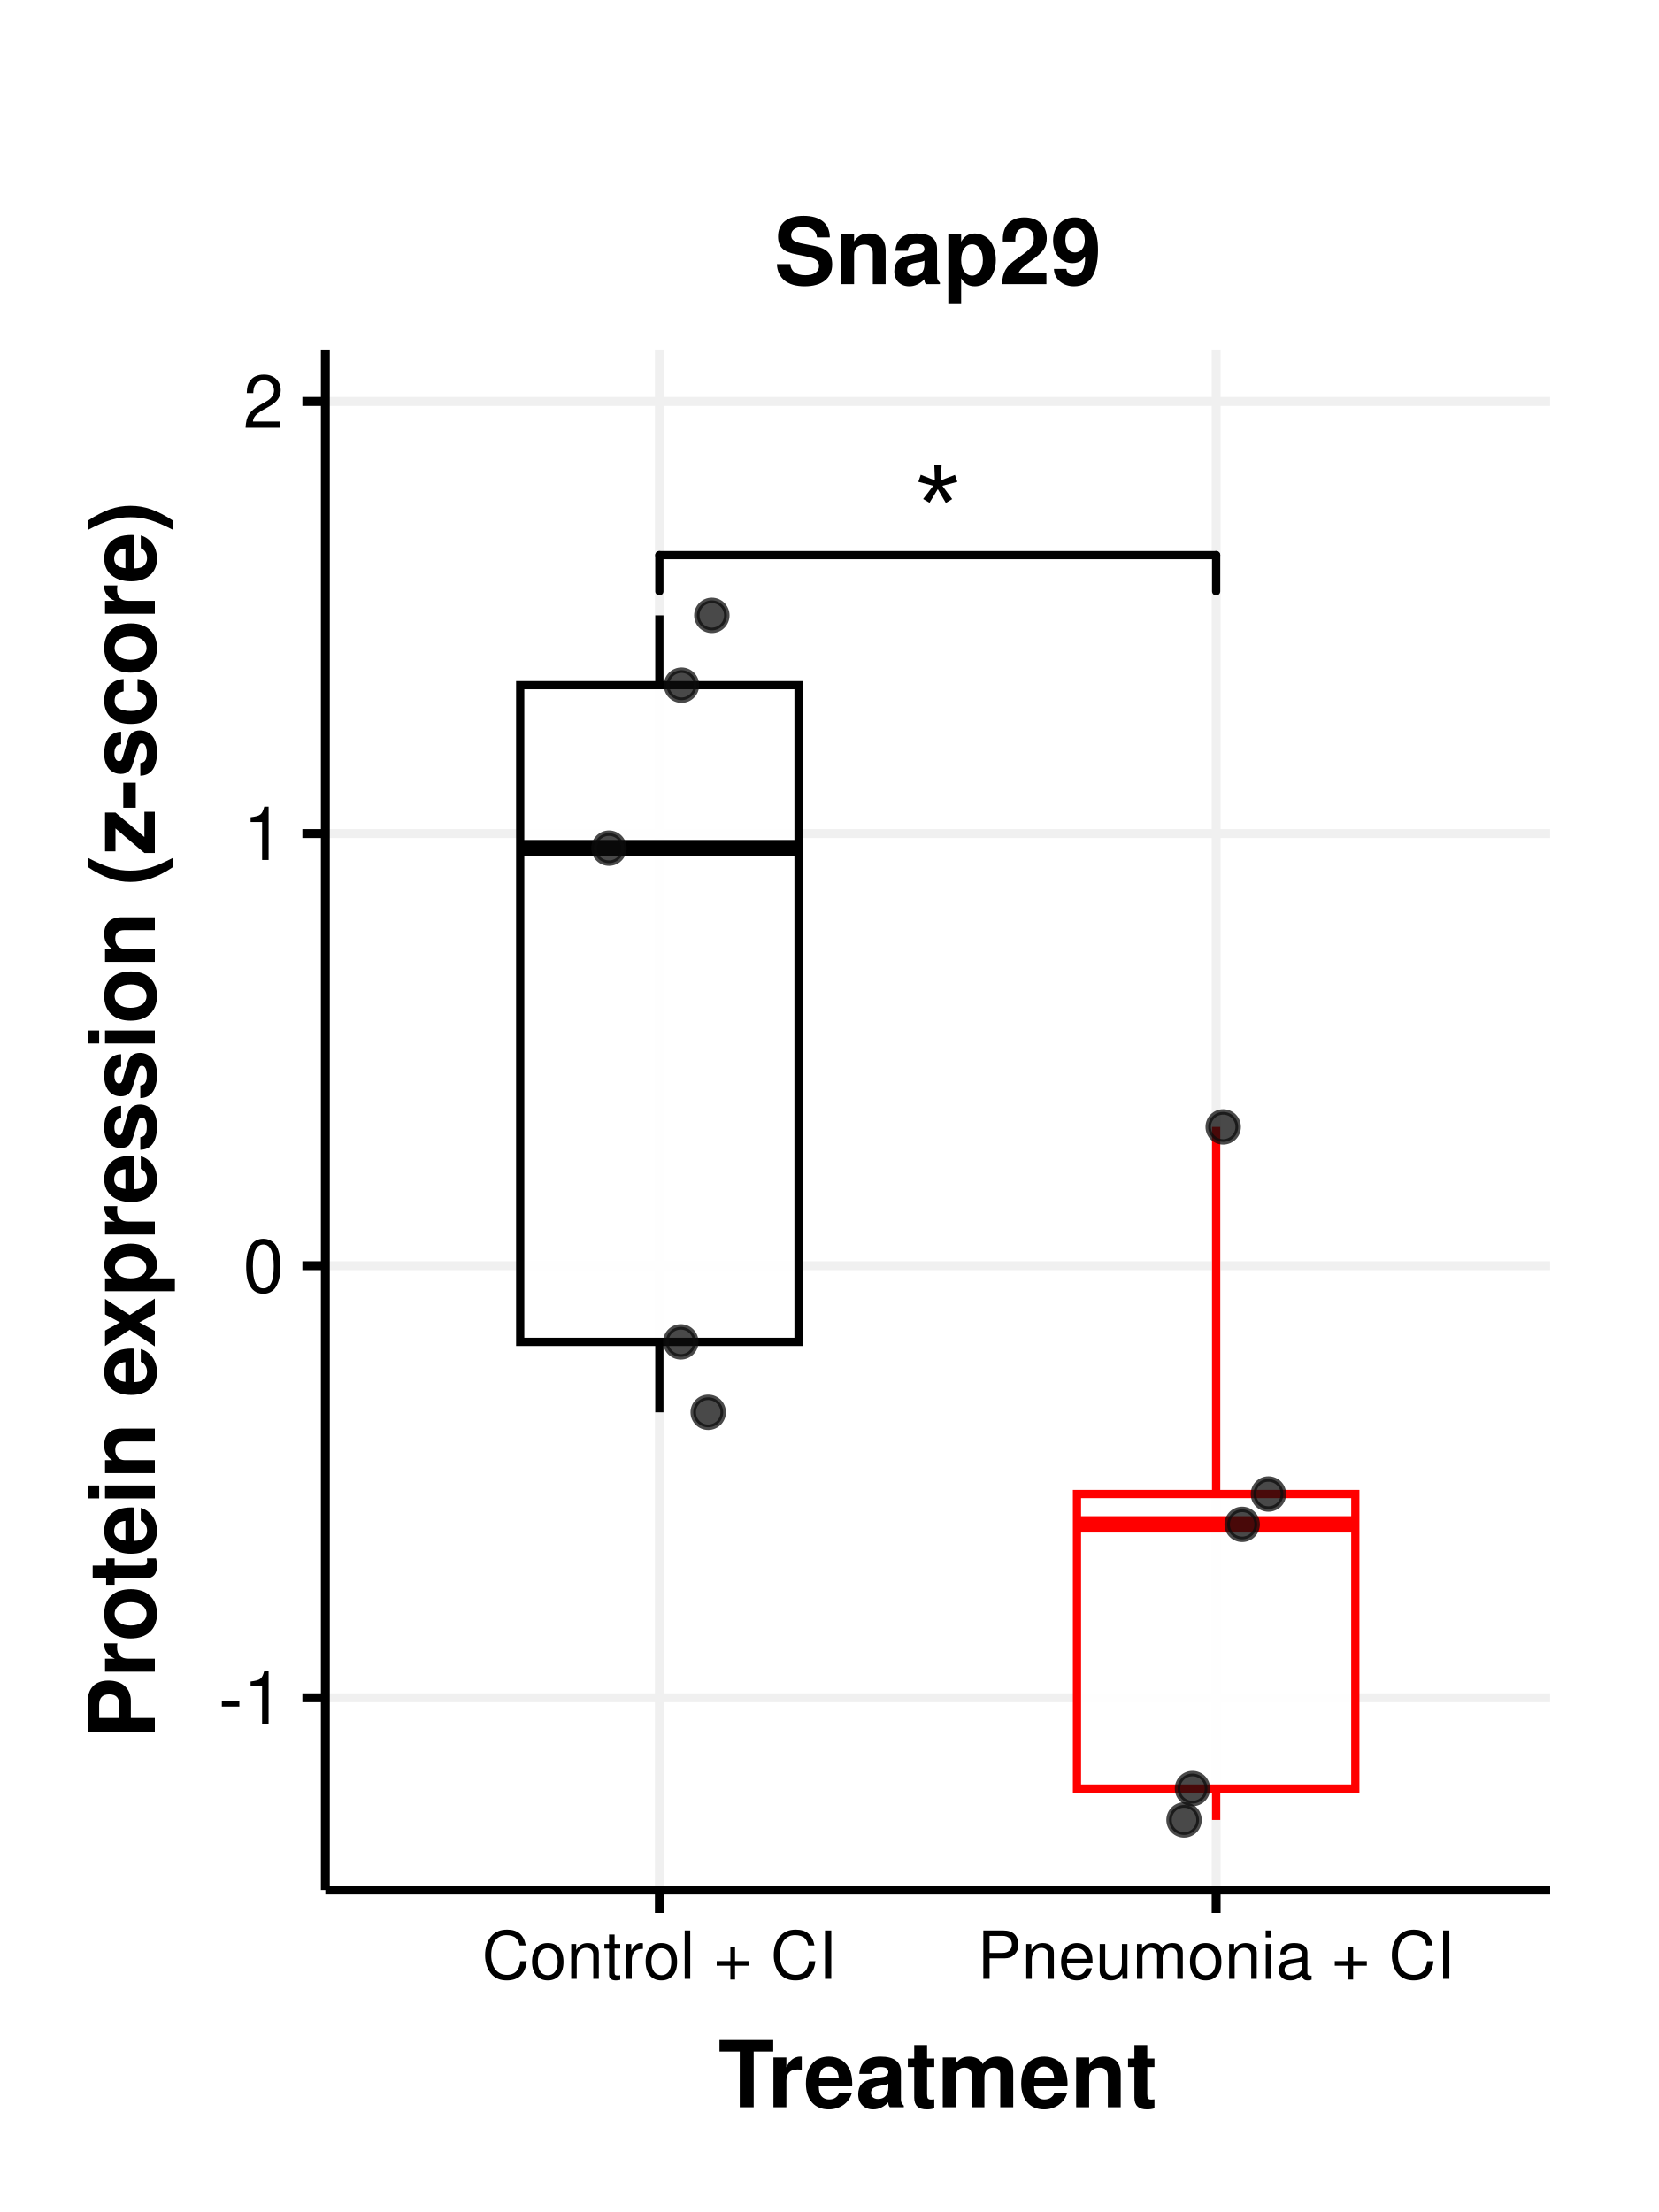
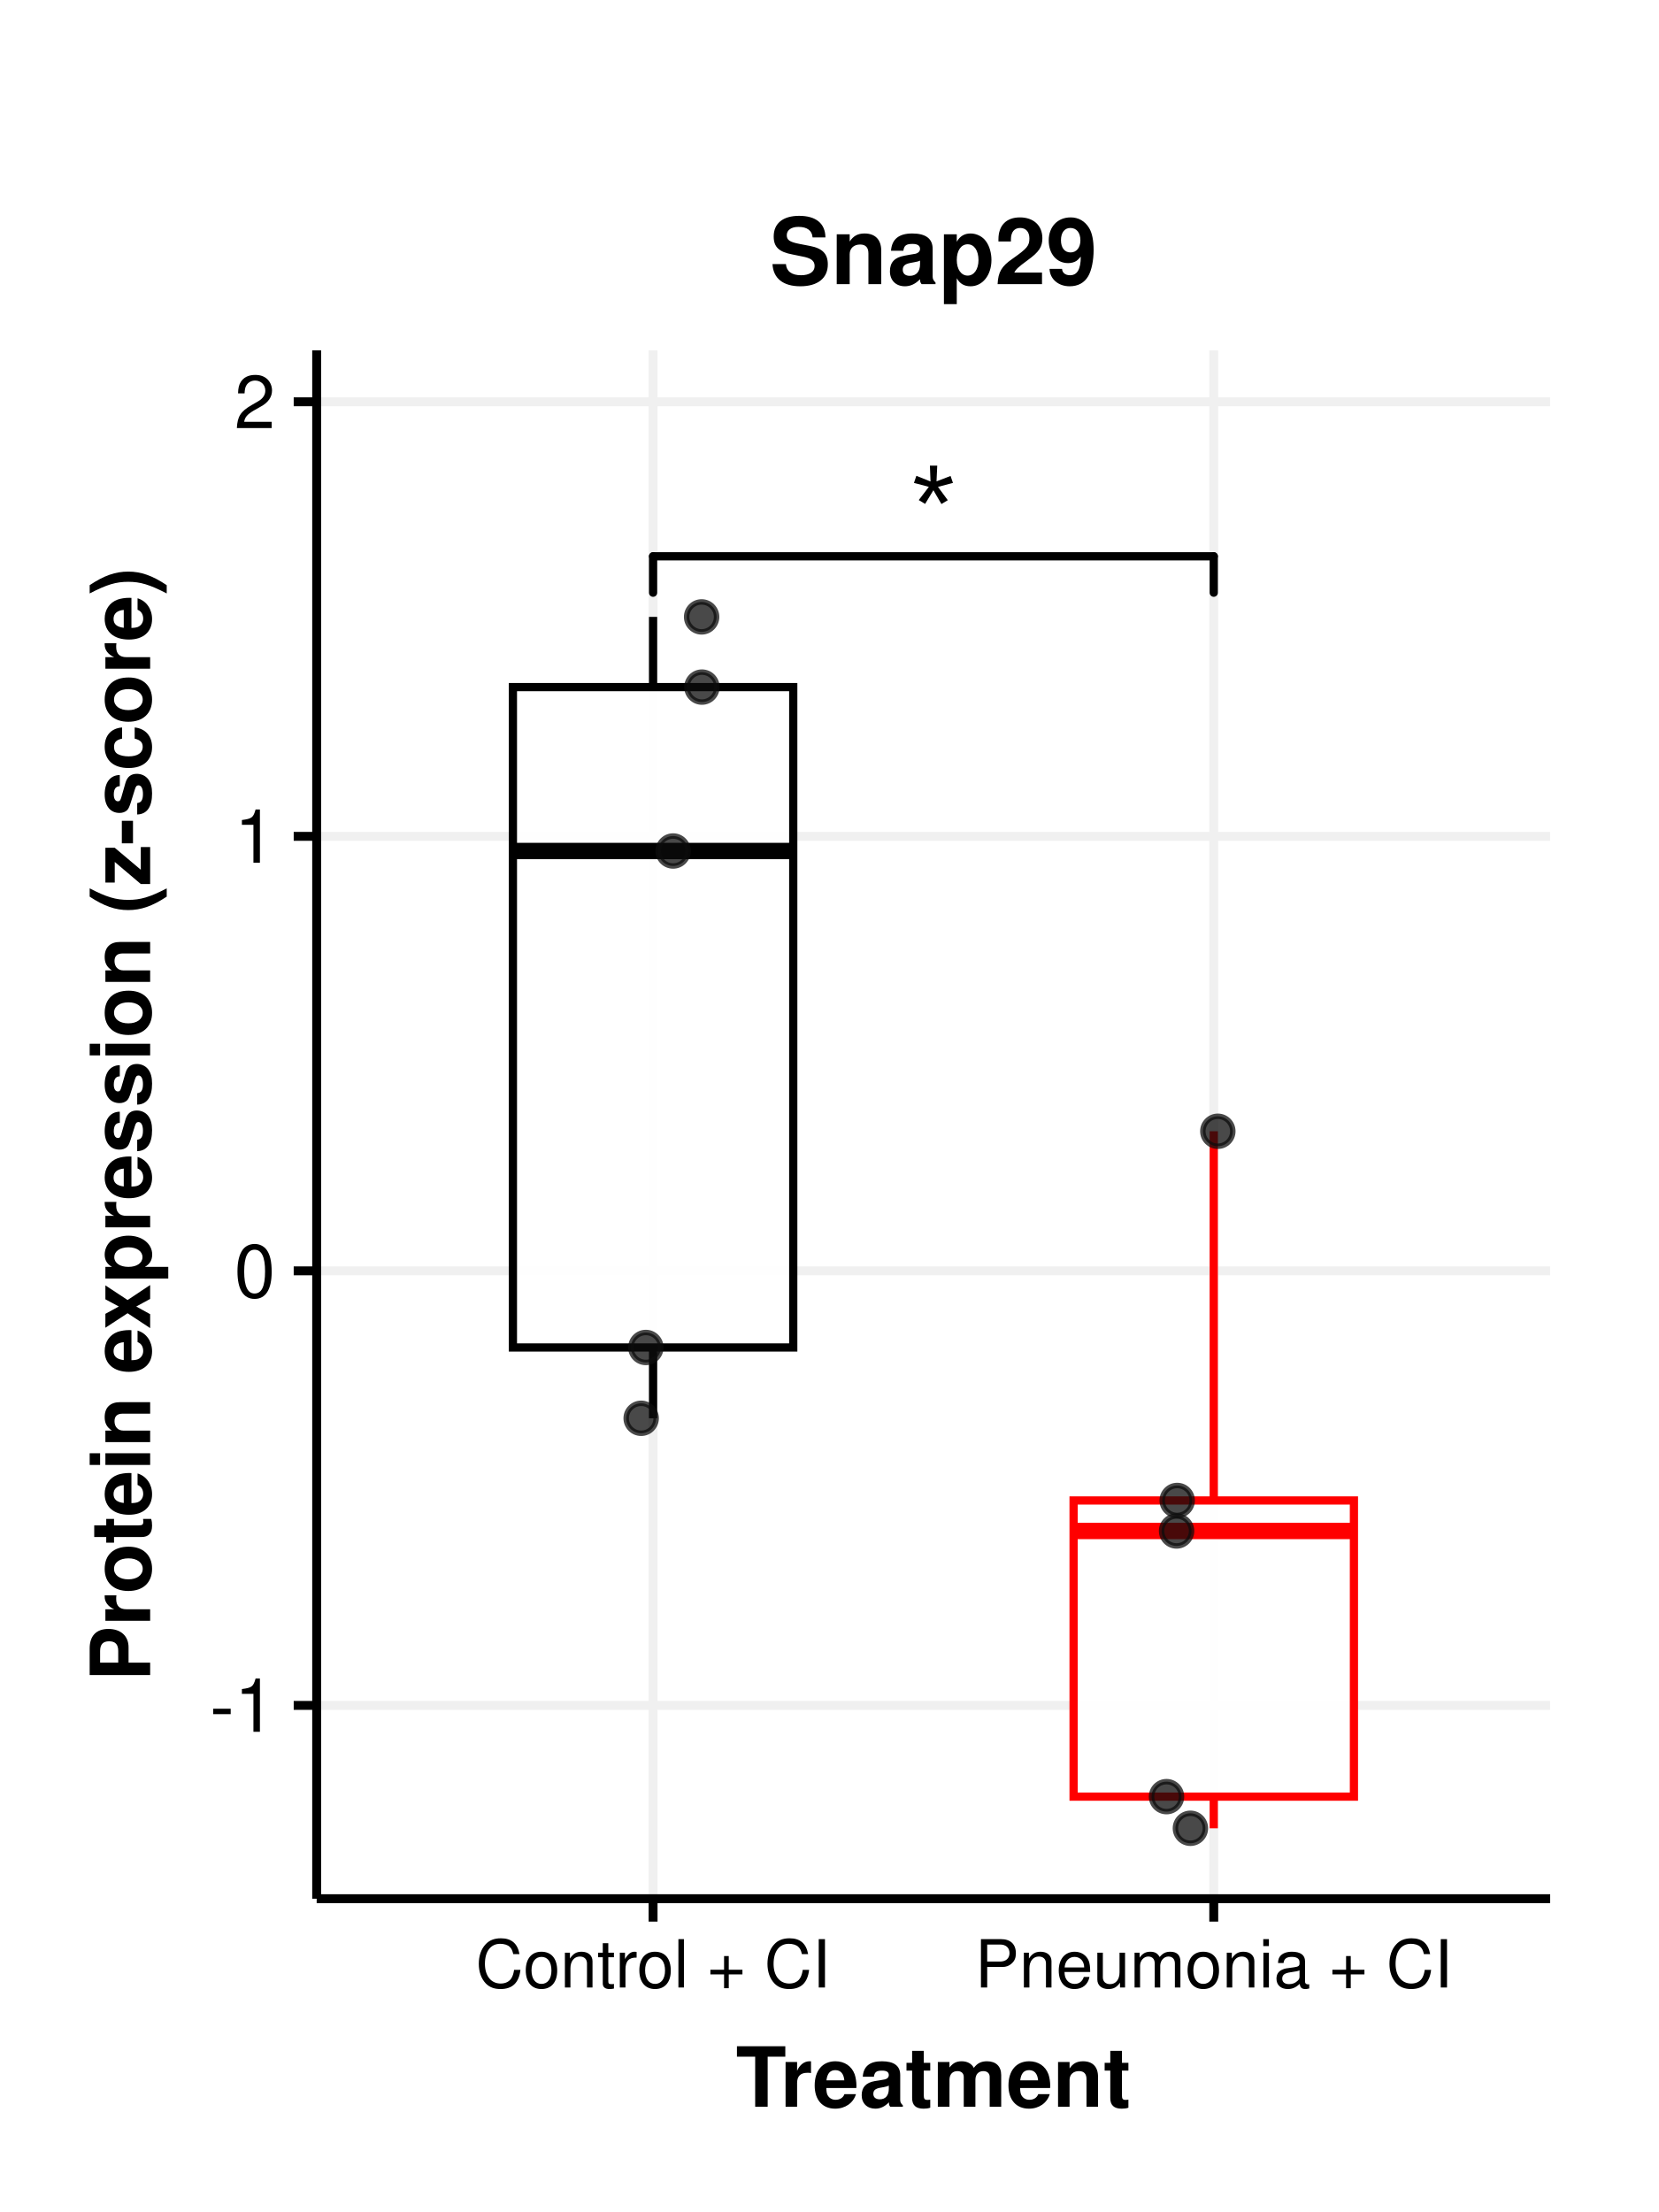
<svg xmlns="http://www.w3.org/2000/svg" class="svglite" width="216.00pt" height="288.00pt" viewBox="0 0 216.00 288.00">
  <defs>
    <style type="text/css">
    .svglite line, .svglite polyline, .svglite polygon, .svglite path, .svglite rect, .svglite circle {
      fill: none;
      stroke: #000000;
      stroke-linecap: round;
      stroke-linejoin: round;
      stroke-miterlimit: 10.00;
    }
    .svglite text {
      white-space: pre;
    }
  </style>
  </defs>
  <rect width="100%" height="100%" style="stroke: none; fill: #FFFFFF;" />
  <defs>
    <clipPath id="cpMC4wMHwyMTYuMDB8MC4wMHwyODguMDA=">
      <rect x="0.00" y="0.00" width="216.00" height="288.00" />
    </clipPath>
  </defs>
  <g clip-path="url(#cpMC4wMHwyMTYuMDB8MC4wMHwyODguMDA=)">
    <rect x="0.00" y="0.00" width="216.00" height="288.00" style="stroke-width: 1.16; stroke: none; fill: #FFFFFF;" />
  </g>
  <defs>
-     <clipPath id="cpNDIuMzZ8MjAxLjgzfDQ1LjYxfDI0Ni4wOA==">
-       <rect x="42.36" y="45.61" width="159.46" height="200.46" />
+     <clipPath id="cpNDEuMjN8MjAxLjgzfDQ1LjYxfDI0Ny4yMQ==">
+       <rect x="41.23" y="45.61" width="160.59" height="201.59" />
    </clipPath>
  </defs>
-   <g clip-path="url(#cpNDIuMzZ8MjAxLjgzfDQ1LjYxfDI0Ni4wOA==)">
-     <rect x="42.36" y="45.61" width="159.46" height="200.46" style="stroke-width: 1.16; stroke: none; fill: #FFFFFF;" />
-     <polyline points="42.36,221.05 201.83,221.05 " style="stroke-width: 1.16; stroke: #F0F0F0; stroke-linecap: butt;" />
-     <polyline points="42.36,164.79 201.83,164.79 " style="stroke-width: 1.16; stroke: #F0F0F0; stroke-linecap: butt;" />
-     <polyline points="42.36,108.53 201.83,108.53 " style="stroke-width: 1.16; stroke: #F0F0F0; stroke-linecap: butt;" />
-     <polyline points="42.36,52.27 201.83,52.27 " style="stroke-width: 1.16; stroke: #F0F0F0; stroke-linecap: butt;" />
-     <polyline points="85.85,246.08 85.85,45.61 " style="stroke-width: 1.16; stroke: #F0F0F0; stroke-linecap: butt;" />
-     <polyline points="158.34,246.08 158.34,45.61 " style="stroke-width: 1.16; stroke: #F0F0F0; stroke-linecap: butt;" />
-     <text x="122.10" y="70.28" text-anchor="middle" style="font-size: 14.23px; font-family: &quot;Arial&quot;;" textLength="5.54px" lengthAdjust="spacingAndGlyphs">*</text>
-     <line x1="85.85" y1="76.99" x2="85.85" y2="72.28" style="stroke-width: 1.07;" />
-     <line x1="85.85" y1="72.28" x2="158.34" y2="72.28" style="stroke-width: 1.07;" />
-     <line x1="158.34" y1="72.28" x2="158.34" y2="76.99" style="stroke-width: 1.07;" />
-     <line x1="85.85" y1="89.21" x2="85.85" y2="80.12" style="stroke-width: 1.07; stroke-linecap: butt;" />
-     <line x1="85.85" y1="174.71" x2="85.85" y2="183.88" style="stroke-width: 1.07; stroke-linecap: butt;" />
-     <polygon points="67.73,89.21 67.73,174.71 103.97,174.71 103.97,89.21 67.73,89.21 " style="stroke-width: 1.07; stroke-linecap: butt; stroke-linejoin: miter; fill: #FFFFFF; fill-opacity: 0.90;" />
-     <line x1="67.73" y1="110.43" x2="103.97" y2="110.43" style="stroke-width: 2.13; stroke-linecap: butt; stroke-linejoin: miter;" />
-     <line x1="158.34" y1="194.52" x2="158.34" y2="146.72" style="stroke-width: 1.07; stroke: #FF0000; stroke-linecap: butt;" />
-     <line x1="158.34" y1="232.87" x2="158.34" y2="236.96" style="stroke-width: 1.07; stroke: #FF0000; stroke-linecap: butt;" />
-     <polygon points="140.22,194.52 140.22,232.87 176.46,232.87 176.46,194.52 140.22,194.52 " style="stroke-width: 1.07; stroke: #FF0000; stroke-linecap: butt; stroke-linejoin: miter; fill: #FFFFFF; fill-opacity: 0.90;" />
-     <line x1="140.22" y1="198.47" x2="176.46" y2="198.47" style="stroke-width: 2.13; stroke: #FF0000; stroke-linecap: butt; stroke-linejoin: miter;" />
-     <circle cx="79.29" cy="110.43" r="1.95" style="stroke-width: 0.71; stroke: #0D0D0D; stroke-opacity: 0.75; fill: #0D0D0D; fill-opacity: 0.75;" />
-     <circle cx="92.68" cy="80.12" r="1.95" style="stroke-width: 0.71; stroke: #0D0D0D; stroke-opacity: 0.75; fill: #0D0D0D; fill-opacity: 0.75;" />
-     <circle cx="88.73" cy="89.21" r="1.95" style="stroke-width: 0.71; stroke: #0D0D0D; stroke-opacity: 0.75; fill: #0D0D0D; fill-opacity: 0.75;" />
-     <circle cx="88.64" cy="174.71" r="1.95" style="stroke-width: 0.71; stroke: #0D0D0D; stroke-opacity: 0.75; fill: #0D0D0D; fill-opacity: 0.75;" />
-     <circle cx="92.21" cy="183.88" r="1.95" style="stroke-width: 0.71; stroke: #0D0D0D; stroke-opacity: 0.75; fill: #0D0D0D; fill-opacity: 0.75;" />
-     <circle cx="161.73" cy="198.47" r="1.95" style="stroke-width: 0.71; stroke: #0D0D0D; stroke-opacity: 0.75; fill: #0D0D0D; fill-opacity: 0.75;" />
-     <circle cx="155.26" cy="232.87" r="1.95" style="stroke-width: 0.71; stroke: #0D0D0D; stroke-opacity: 0.75; fill: #0D0D0D; fill-opacity: 0.75;" />
-     <circle cx="154.16" cy="236.96" r="1.95" style="stroke-width: 0.71; stroke: #0D0D0D; stroke-opacity: 0.75; fill: #0D0D0D; fill-opacity: 0.75;" />
-     <circle cx="165.15" cy="194.52" r="1.95" style="stroke-width: 0.71; stroke: #0D0D0D; stroke-opacity: 0.75; fill: #0D0D0D; fill-opacity: 0.75;" />
-     <circle cx="159.26" cy="146.72" r="1.95" style="stroke-width: 0.71; stroke: #0D0D0D; stroke-opacity: 0.75; fill: #0D0D0D; fill-opacity: 0.75;" />
-     <rect x="42.36" y="45.61" width="159.46" height="200.46" style="stroke-width: 1.16; stroke: none;" />
+   <g clip-path="url(#cpNDEuMjN8MjAxLjgzfDQ1LjYxfDI0Ny4yMQ==)">
+     <rect x="41.23" y="45.61" width="160.59" height="201.59" style="stroke-width: 1.16; stroke: none; fill: #FFFFFF;" />
+     <polyline points="41.23,222.04 201.83,222.04 " style="stroke-width: 1.16; stroke: #F0F0F0; stroke-linecap: butt;" />
+     <polyline points="41.23,165.46 201.83,165.46 " style="stroke-width: 1.16; stroke: #F0F0F0; stroke-linecap: butt;" />
+     <polyline points="41.23,108.89 201.83,108.89 " style="stroke-width: 1.16; stroke: #F0F0F0; stroke-linecap: butt;" />
+     <polyline points="41.23,52.31 201.83,52.31 " style="stroke-width: 1.16; stroke: #F0F0F0; stroke-linecap: butt;" />
+     <polyline points="85.03,247.21 85.03,45.61 " style="stroke-width: 1.16; stroke: #F0F0F0; stroke-linecap: butt;" />
+     <polyline points="158.03,247.21 158.03,45.61 " style="stroke-width: 1.16; stroke: #F0F0F0; stroke-linecap: butt;" />
+     <text x="121.53" y="70.42" text-anchor="middle" style="font-size: 14.23px; font-family: &quot;Arial&quot;;" textLength="5.54px" lengthAdjust="spacingAndGlyphs">*</text>
+     <line x1="85.03" y1="77.17" x2="85.03" y2="72.43" style="stroke-width: 1.07;" />
+     <line x1="85.03" y1="72.43" x2="158.03" y2="72.43" style="stroke-width: 1.07;" />
+     <line x1="158.03" y1="72.43" x2="158.03" y2="77.17" style="stroke-width: 1.07;" />
+     <line x1="85.03" y1="89.46" x2="85.03" y2="80.32" style="stroke-width: 1.07; stroke-linecap: butt;" />
+     <line x1="85.03" y1="175.44" x2="85.03" y2="184.66" style="stroke-width: 1.07; stroke-linecap: butt;" />
+     <polygon points="66.78,89.46 66.78,175.44 103.28,175.44 103.28,89.46 66.78,89.46 " style="stroke-width: 1.07; stroke-linecap: butt; stroke-linejoin: miter; fill: #FFFFFF; fill-opacity: 0.90;" />
+     <line x1="66.78" y1="110.80" x2="103.28" y2="110.80" style="stroke-width: 2.13; stroke-linecap: butt; stroke-linejoin: miter;" />
+     <line x1="158.03" y1="195.36" x2="158.03" y2="147.29" style="stroke-width: 1.07; stroke: #FF0000; stroke-linecap: butt;" />
+     <line x1="158.03" y1="233.92" x2="158.03" y2="238.04" style="stroke-width: 1.07; stroke: #FF0000; stroke-linecap: butt;" />
+     <polygon points="139.78,195.36 139.78,233.92 176.28,233.92 176.28,195.36 139.78,195.36 " style="stroke-width: 1.07; stroke: #FF0000; stroke-linecap: butt; stroke-linejoin: miter; fill: #FFFFFF; fill-opacity: 0.90;" />
+     <line x1="139.78" y1="199.33" x2="176.28" y2="199.33" style="stroke-width: 2.13; stroke: #FF0000; stroke-linecap: butt; stroke-linejoin: miter;" />
+     <circle cx="87.64" cy="110.80" r="1.95" style="stroke-width: 0.71; stroke: #0D0D0D; stroke-opacity: 0.75; fill: #0D0D0D; fill-opacity: 0.75;" />
+     <circle cx="91.35" cy="80.32" r="1.95" style="stroke-width: 0.71; stroke: #0D0D0D; stroke-opacity: 0.75; fill: #0D0D0D; fill-opacity: 0.75;" />
+     <circle cx="91.39" cy="89.46" r="1.95" style="stroke-width: 0.71; stroke: #0D0D0D; stroke-opacity: 0.75; fill: #0D0D0D; fill-opacity: 0.75;" />
+     <circle cx="84.09" cy="175.44" r="1.95" style="stroke-width: 0.71; stroke: #0D0D0D; stroke-opacity: 0.75; fill: #0D0D0D; fill-opacity: 0.75;" />
+     <circle cx="83.48" cy="184.66" r="1.95" style="stroke-width: 0.71; stroke: #0D0D0D; stroke-opacity: 0.75; fill: #0D0D0D; fill-opacity: 0.75;" />
+     <circle cx="153.19" cy="199.33" r="1.95" style="stroke-width: 0.71; stroke: #0D0D0D; stroke-opacity: 0.75; fill: #0D0D0D; fill-opacity: 0.75;" />
+     <circle cx="151.88" cy="233.92" r="1.95" style="stroke-width: 0.71; stroke: #0D0D0D; stroke-opacity: 0.75; fill: #0D0D0D; fill-opacity: 0.75;" />
+     <circle cx="154.99" cy="238.04" r="1.95" style="stroke-width: 0.71; stroke: #0D0D0D; stroke-opacity: 0.75; fill: #0D0D0D; fill-opacity: 0.75;" />
+     <circle cx="153.27" cy="195.36" r="1.95" style="stroke-width: 0.71; stroke: #0D0D0D; stroke-opacity: 0.75; fill: #0D0D0D; fill-opacity: 0.75;" />
+     <circle cx="158.56" cy="147.29" r="1.95" style="stroke-width: 0.71; stroke: #0D0D0D; stroke-opacity: 0.75; fill: #0D0D0D; fill-opacity: 0.75;" />
+     <rect x="41.23" y="45.61" width="160.59" height="201.59" style="stroke-width: 1.16; stroke: none;" />
  </g>
  <g clip-path="url(#cpMC4wMHwyMTYuMDB8MC4wMHwyODguMDA=)">
-     <polyline points="42.36,246.08 42.36,45.61 " style="stroke-width: 1.16; stroke-linecap: butt;" />
-     <text x="36.98" y="224.49" text-anchor="end" style="font-size: 9.60px; font-family: &quot;Helvetica&quot;;" textLength="8.53px" lengthAdjust="spacingAndGlyphs">-1</text>
-     <text x="36.98" y="168.23" text-anchor="end" style="font-size: 9.60px; font-family: &quot;Helvetica&quot;;" textLength="5.34px" lengthAdjust="spacingAndGlyphs">0</text>
-     <text x="36.98" y="111.97" text-anchor="end" style="font-size: 9.60px; font-family: &quot;Helvetica&quot;;" textLength="5.34px" lengthAdjust="spacingAndGlyphs">1</text>
-     <text x="36.98" y="55.71" text-anchor="end" style="font-size: 9.60px; font-family: &quot;Helvetica&quot;;" textLength="5.34px" lengthAdjust="spacingAndGlyphs">2</text>
-     <polyline points="39.37,221.05 42.36,221.05 " style="stroke-width: 1.16; stroke-linecap: butt;" />
-     <polyline points="39.37,164.79 42.36,164.79 " style="stroke-width: 1.16; stroke-linecap: butt;" />
-     <polyline points="39.37,108.53 42.36,108.53 " style="stroke-width: 1.16; stroke-linecap: butt;" />
-     <polyline points="39.37,52.27 42.36,52.27 " style="stroke-width: 1.16; stroke-linecap: butt;" />
-     <polyline points="42.36,246.08 201.83,246.08 " style="stroke-width: 1.16; stroke-linecap: butt;" />
-     <polyline points="85.85,249.06 85.85,246.08 " style="stroke-width: 1.16; stroke-linecap: butt;" />
-     <polyline points="158.34,249.06 158.34,246.08 " style="stroke-width: 1.16; stroke-linecap: butt;" />
-     <text x="85.85" y="257.64" text-anchor="middle" style="font-size: 8.64px; font-family: &quot;Helvetica&quot;;" textLength="46.26px" lengthAdjust="spacingAndGlyphs">Control + CI</text>
-     <text x="158.34" y="257.64" text-anchor="middle" style="font-size: 8.64px; font-family: &quot;Helvetica&quot;;" textLength="62.09px" lengthAdjust="spacingAndGlyphs">Pneumonia + CI</text>
-     <text x="122.10" y="274.36" text-anchor="middle" style="font-size: 12.00px; font-weight: bold; font-family: &quot;Helvetica&quot;;" textLength="58.02px" lengthAdjust="spacingAndGlyphs">Treatment</text>
-     <text transform="translate(20.16,145.84) rotate(-90)" text-anchor="middle" style="font-size: 12.00px; font-weight: bold; font-family: &quot;Helvetica&quot;;" textLength="161.39px" lengthAdjust="spacingAndGlyphs">Protein expression (z-score)</text>
-     <text x="122.10" y="36.99" text-anchor="middle" style="font-size: 12.00px; font-weight: bold; font-family: &quot;Helvetica&quot;;" textLength="42.69px" lengthAdjust="spacingAndGlyphs">Snap29</text>
+     <polyline points="41.23,247.21 41.23,45.61 " style="stroke-width: 1.16; stroke-linecap: butt;" />
+     <text x="35.85" y="225.48" text-anchor="end" style="font-size: 9.60px; font-family: &quot;Helvetica&quot;;" textLength="8.53px" lengthAdjust="spacingAndGlyphs">-1</text>
+     <text x="35.85" y="168.90" text-anchor="end" style="font-size: 9.60px; font-family: &quot;Helvetica&quot;;" textLength="5.34px" lengthAdjust="spacingAndGlyphs">0</text>
+     <text x="35.85" y="112.33" text-anchor="end" style="font-size: 9.60px; font-family: &quot;Helvetica&quot;;" textLength="5.34px" lengthAdjust="spacingAndGlyphs">1</text>
+     <text x="35.85" y="55.75" text-anchor="end" style="font-size: 9.60px; font-family: &quot;Helvetica&quot;;" textLength="5.34px" lengthAdjust="spacingAndGlyphs">2</text>
+     <polyline points="38.24,222.04 41.23,222.04 " style="stroke-width: 1.16; stroke-linecap: butt;" />
+     <polyline points="38.24,165.46 41.23,165.46 " style="stroke-width: 1.16; stroke-linecap: butt;" />
+     <polyline points="38.24,108.89 41.23,108.89 " style="stroke-width: 1.16; stroke-linecap: butt;" />
+     <polyline points="38.24,52.31 41.23,52.31 " style="stroke-width: 1.16; stroke-linecap: butt;" />
+     <polyline points="41.23,247.21 201.83,247.21 " style="stroke-width: 1.16; stroke-linecap: butt;" />
+     <polyline points="85.03,250.19 85.03,247.21 " style="stroke-width: 1.16; stroke-linecap: butt;" />
+     <polyline points="158.03,250.19 158.03,247.21 " style="stroke-width: 1.16; stroke-linecap: butt;" />
+     <text x="85.03" y="258.77" text-anchor="middle" style="font-size: 8.64px; font-family: &quot;Helvetica&quot;;" textLength="46.26px" lengthAdjust="spacingAndGlyphs">Control + CI</text>
+     <text x="158.03" y="258.77" text-anchor="middle" style="font-size: 8.64px; font-family: &quot;Helvetica&quot;;" textLength="62.09px" lengthAdjust="spacingAndGlyphs">Pneumonia + CI</text>
+     <text x="121.53" y="274.30" text-anchor="middle" style="font-size: 10.80px; font-weight: bold; font-family: &quot;Helvetica&quot;;" textLength="52.19px" lengthAdjust="spacingAndGlyphs">Treatment</text>
+     <text transform="translate(19.55,146.41) rotate(-90)" text-anchor="middle" style="font-size: 10.80px; font-weight: bold; font-family: &quot;Helvetica&quot;;" textLength="145.21px" lengthAdjust="spacingAndGlyphs">Protein expression (z-score)</text>
+     <text x="121.53" y="36.99" text-anchor="middle" style="font-size: 12.00px; font-weight: bold; font-family: &quot;Helvetica&quot;;" textLength="42.69px" lengthAdjust="spacingAndGlyphs">Snap29</text>
  </g>
</svg>
